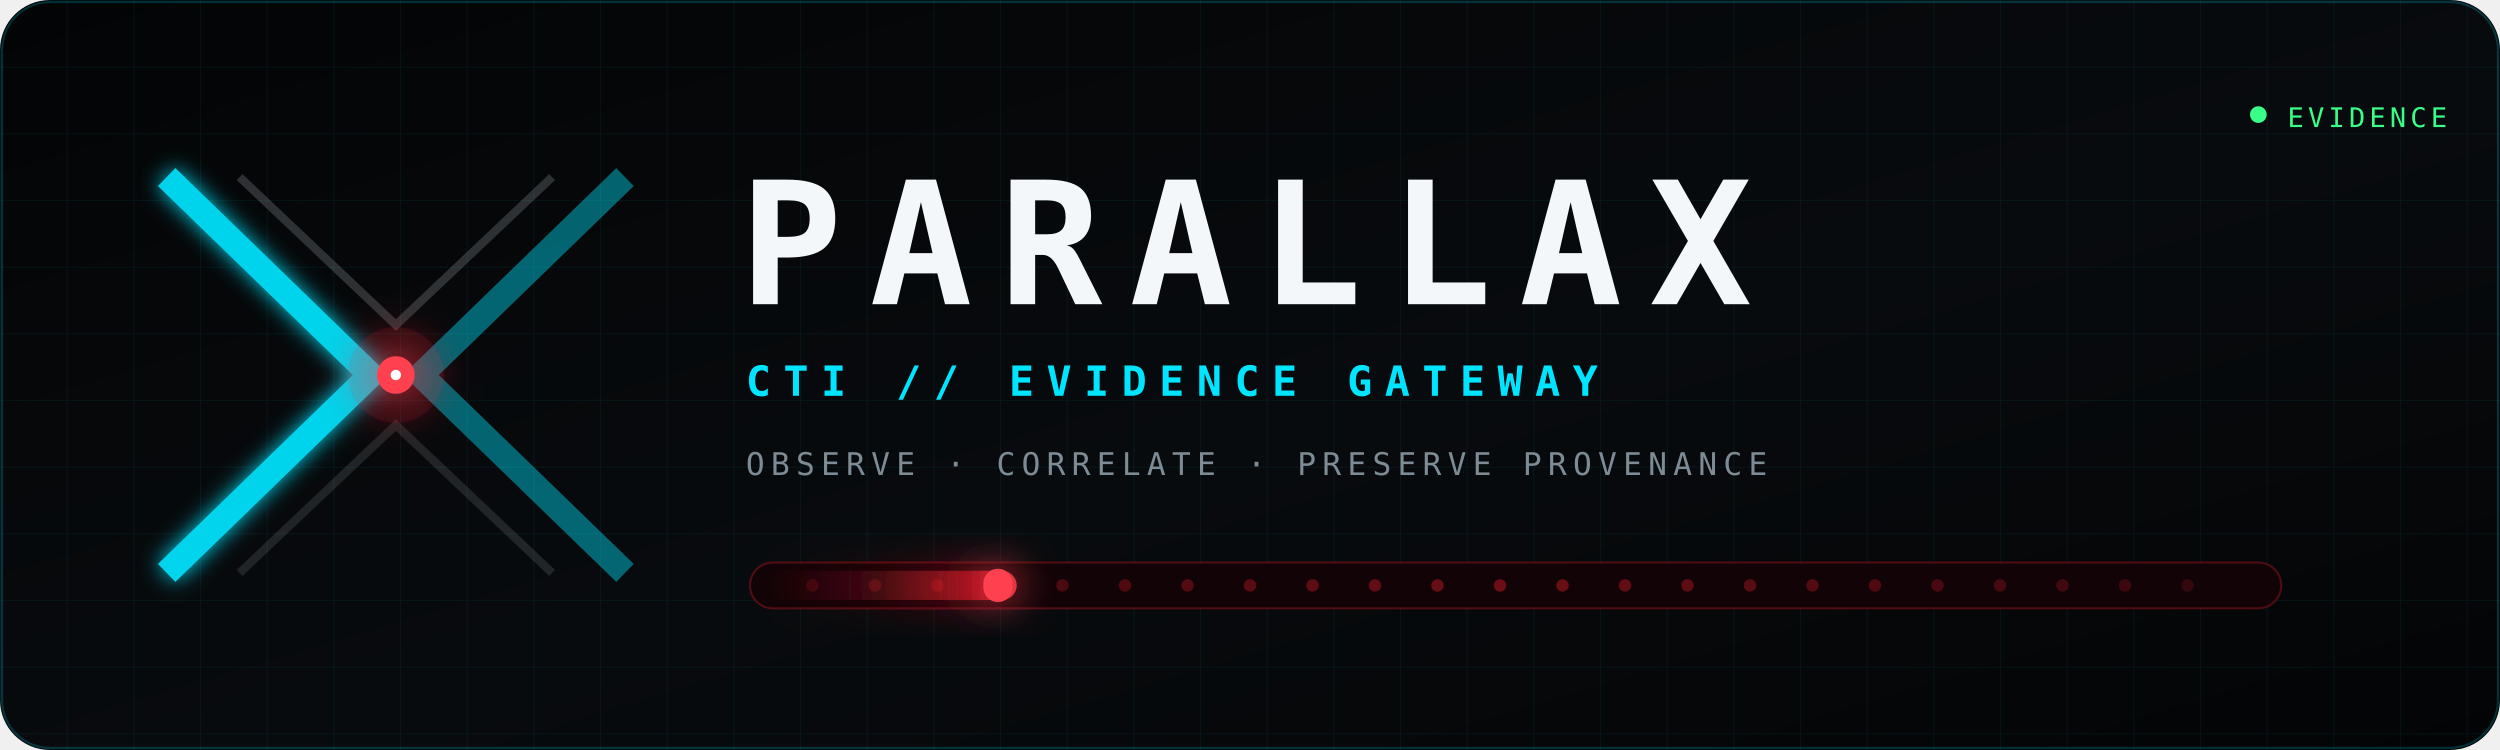
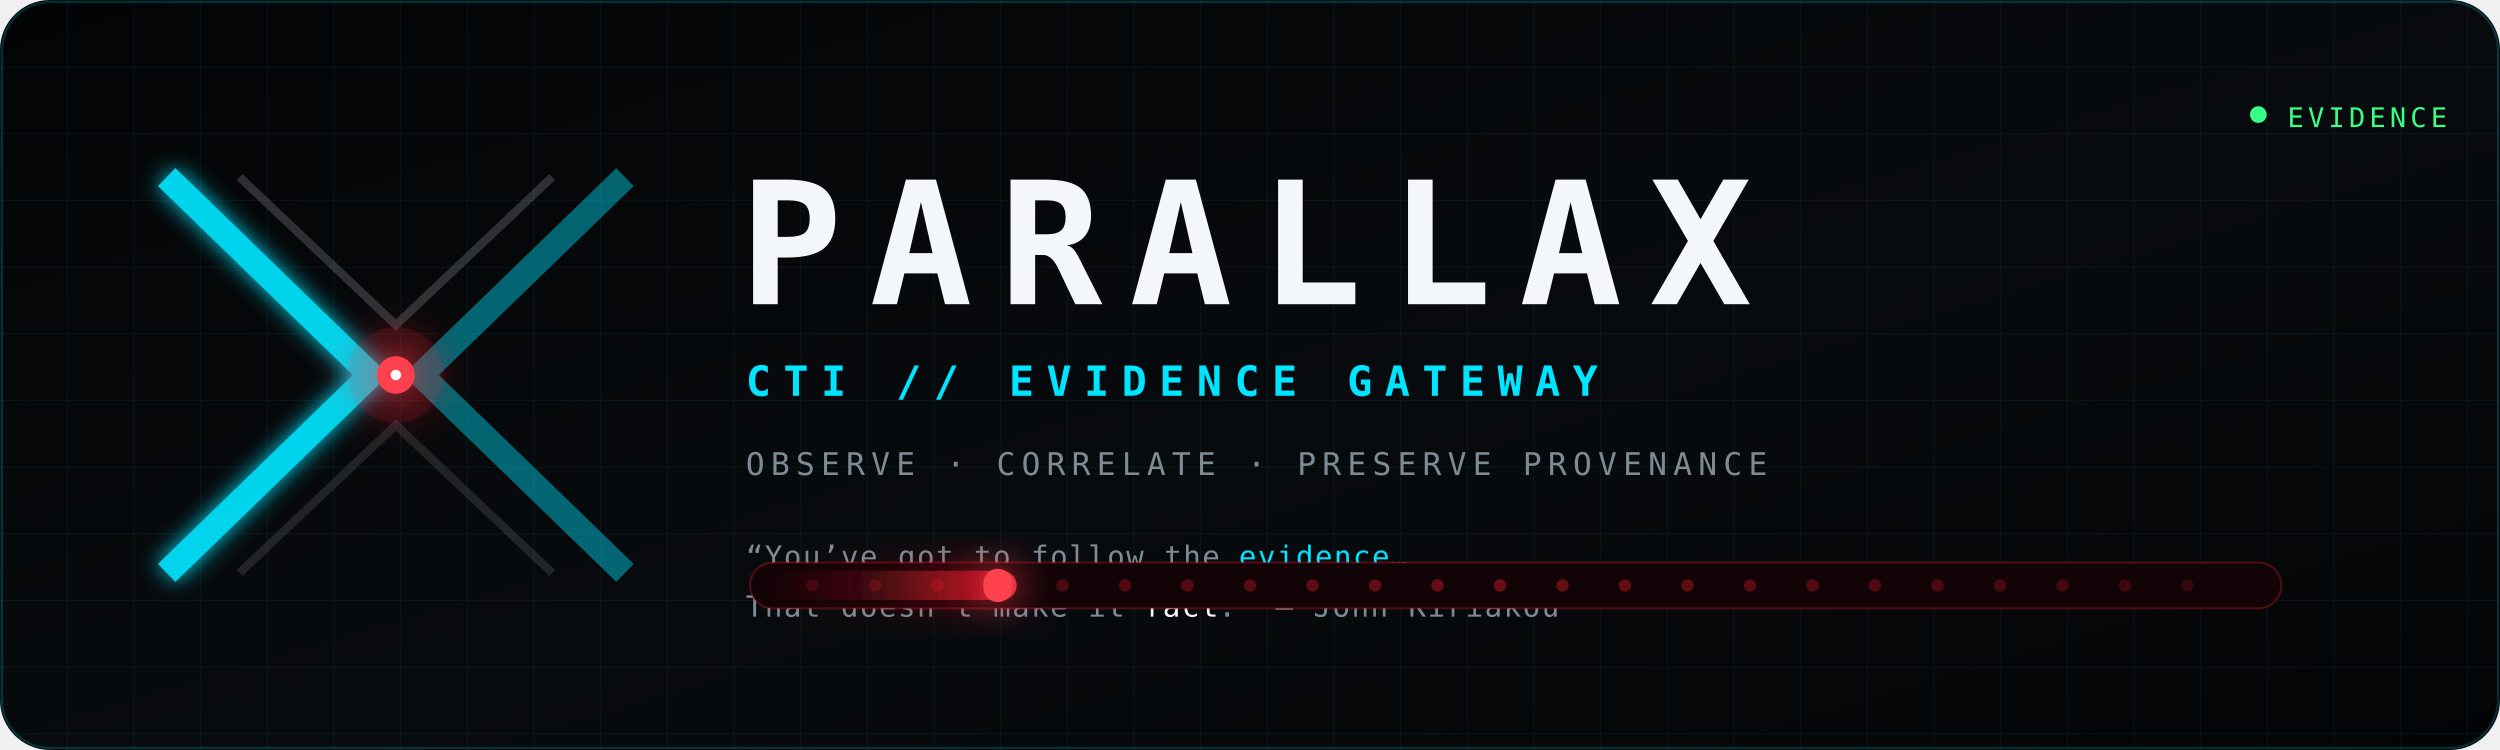
<svg xmlns="http://www.w3.org/2000/svg" viewBox="0 0 1200 360" role="img" aria-labelledby="title desc">
  <defs>
    <linearGradient id="bg" x1="0" y1="0" x2="1" y2="1">
      <stop offset="0" stop-color="#030405" />
      <stop offset=".55" stop-color="#080B0E" />
      <stop offset="1" stop-color="#030405" />
    </linearGradient>
    <linearGradient id="scanTail" x1="0" y1="0" x2="1" y2="0">
      <stop offset="0" stop-color="#FF1E2D" stop-opacity="0" />
      <stop offset=".45" stop-color="#FF1E2D" stop-opacity=".16" />
      <stop offset=".82" stop-color="#FF1E2D" stop-opacity=".55" />
      <stop offset="1" stop-color="#FF4050" stop-opacity=".95" />
    </linearGradient>
    <filter id="cyanGlow" x="-60%" y="-60%" width="220%" height="220%">
      <feGaussianBlur stdDeviation="5" result="b" />
      <feMerge>
        <feMergeNode in="b" />
        <feMergeNode in="SourceGraphic" />
      </feMerge>
    </filter>
    <filter id="redGlow" x="-100%" y="-100%" width="300%" height="300%">
      <feGaussianBlur stdDeviation="10" result="b" />
      <feMerge>
        <feMergeNode in="b" />
        <feMergeNode in="SourceGraphic" />
      </feMerge>
    </filter>
    <pattern id="grid" width="32" height="32" patternUnits="userSpaceOnUse">
      <path d="M32 0H0V32" fill="none" stroke="#00E5FF" stroke-width="1" opacity=".055" />
    </pattern>
  </defs>
  <rect width="1200" height="360" rx="24" fill="url(#bg)" />
  <rect width="1200" height="360" rx="24" fill="url(#grid)" />
  <rect x="1" y="1" width="1198" height="358" rx="23" fill="none" stroke="#00E5FF" stroke-opacity=".20" />
  <g transform="translate(60 50)">
    <path d="M20 35 L118 130 L20 225" fill="none" stroke="#00E5FF" stroke-width="12" opacity=".92" filter="url(#cyanGlow)" />
    <path d="M240 35 L142 130 L240 225" fill="none" stroke="#00E5FF" stroke-width="12" opacity=".42" />
    <path d="M55 35 L130 106 L205 35" fill="none" stroke="#E8EEF2" stroke-width="4" opacity=".18" />
    <path d="M55 225 L130 154 L205 225" fill="none" stroke="#E8EEF2" stroke-width="4" opacity=".12" />
    <circle cx="130" cy="130" r="23" fill="#FF1E2D" opacity=".18" filter="url(#redGlow)" />
    <circle cx="130" cy="130" r="9" fill="#FF4050" filter="url(#redGlow)" />
    <circle cx="130" cy="130" r="2.5" fill="#FFFFFF" />
  </g>
  <g transform="translate(355 74)">
    <text x="0" y="72" fill="#F3F7FA" font-size="82" font-weight="800" letter-spacing="13" font-family="ui-monospace,SFMono-Regular,Menlo,Consolas,monospace">PARALLAX</text>
    <text x="3" y="116" fill="#00E5FF" font-size="20" font-weight="700" letter-spacing="6" font-family="ui-monospace,SFMono-Regular,Menlo,Consolas,monospace">CTI // EVIDENCE GATEWAY</text>
    <text x="3" y="154" fill="#7D8B95" font-size="15" letter-spacing="3" font-family="ui-monospace,SFMono-Regular,Menlo,Consolas,monospace">OBSERVE · CORRELATE · PRESERVE PROVENANCE</text>
+     <text x="3" y="198" fill="#7D8B95" font-size="14" letter-spacing=".7" font-family="ui-monospace,SFMono-Regular,Menlo,Consolas,monospace">“You’ve got to follow the <tspan fill="#00E5FF">evidence</tspan>…</text>
+     <text x="3" y="222" fill="#7D8B95" font-size="14" letter-spacing=".7" font-family="ui-monospace,SFMono-Regular,Menlo,Consolas,monospace">That doesn’t make it <tspan fill="#F3F7FA">fact</tspan>.”  — John Kiriakou</text>
  </g>
  <g transform="translate(360 270)">
    <rect x="0" y="0" width="735" height="22" rx="11" fill="#110306" stroke="#FF1E2D" stroke-opacity=".28" />
    <g fill="#FF1E2D">
      <circle cx="30" cy="11" r="3" opacity=".15" />
      <circle cx="60" cy="11" r="3" opacity=".18" />
      <circle cx="90" cy="11" r="3" opacity=".20" />
      <circle cx="120" cy="11" r="3" opacity=".22" />
      <circle cx="150" cy="11" r="3" opacity=".24" />
      <circle cx="180" cy="11" r="3" opacity=".26" />
      <circle cx="210" cy="11" r="3" opacity=".28" />
      <circle cx="240" cy="11" r="3" opacity=".30" />
      <circle cx="270" cy="11" r="3" opacity=".32" />
      <circle cx="300" cy="11" r="3" opacity=".34" />
      <circle cx="330" cy="11" r="3" opacity=".36" />
      <circle cx="360" cy="11" r="3" opacity=".38" />
      <circle cx="390" cy="11" r="3" opacity=".36" />
      <circle cx="420" cy="11" r="3" opacity=".34" />
      <circle cx="450" cy="11" r="3" opacity=".32" />
      <circle cx="480" cy="11" r="3" opacity=".30" />
      <circle cx="510" cy="11" r="3" opacity=".28" />
      <circle cx="540" cy="11" r="3" opacity=".26" />
      <circle cx="570" cy="11" r="3" opacity=".24" />
      <circle cx="600" cy="11" r="3" opacity=".22" />
      <circle cx="630" cy="11" r="3" opacity=".20" />
      <circle cx="660" cy="11" r="3" opacity=".18" />
      <circle cx="690" cy="11" r="3" opacity=".15" />
    </g>
    <g filter="url(#redGlow)">
      <rect x="8" y="4" width="120" height="14" rx="7" fill="url(#scanTail)" opacity=".9">
        <animate attributeName="x" values="8;607;8" dur="1.8s" repeatCount="indefinite" calcMode="spline" keyTimes="0;.5;1" keySplines=".42 0 .58 1;.42 0 .58 1" />
      </rect>
      <rect x="112" y="3" width="14" height="16" rx="7" fill="#FF4050">
        <animate attributeName="x" values="112;711;112" dur="1.8s" repeatCount="indefinite" calcMode="spline" keyTimes="0;.5;1" keySplines=".42 0 .58 1;.42 0 .58 1" />
      </rect>
    </g>
  </g>
  <circle cx="1084" cy="55" r="4" fill="#39FF88" />
  <text x="1098" y="61" fill="#39FF88" font-size="13" letter-spacing="2" font-family="ui-monospace,SFMono-Regular,Menlo,Consolas,monospace">EVIDENCE</text>
</svg>
